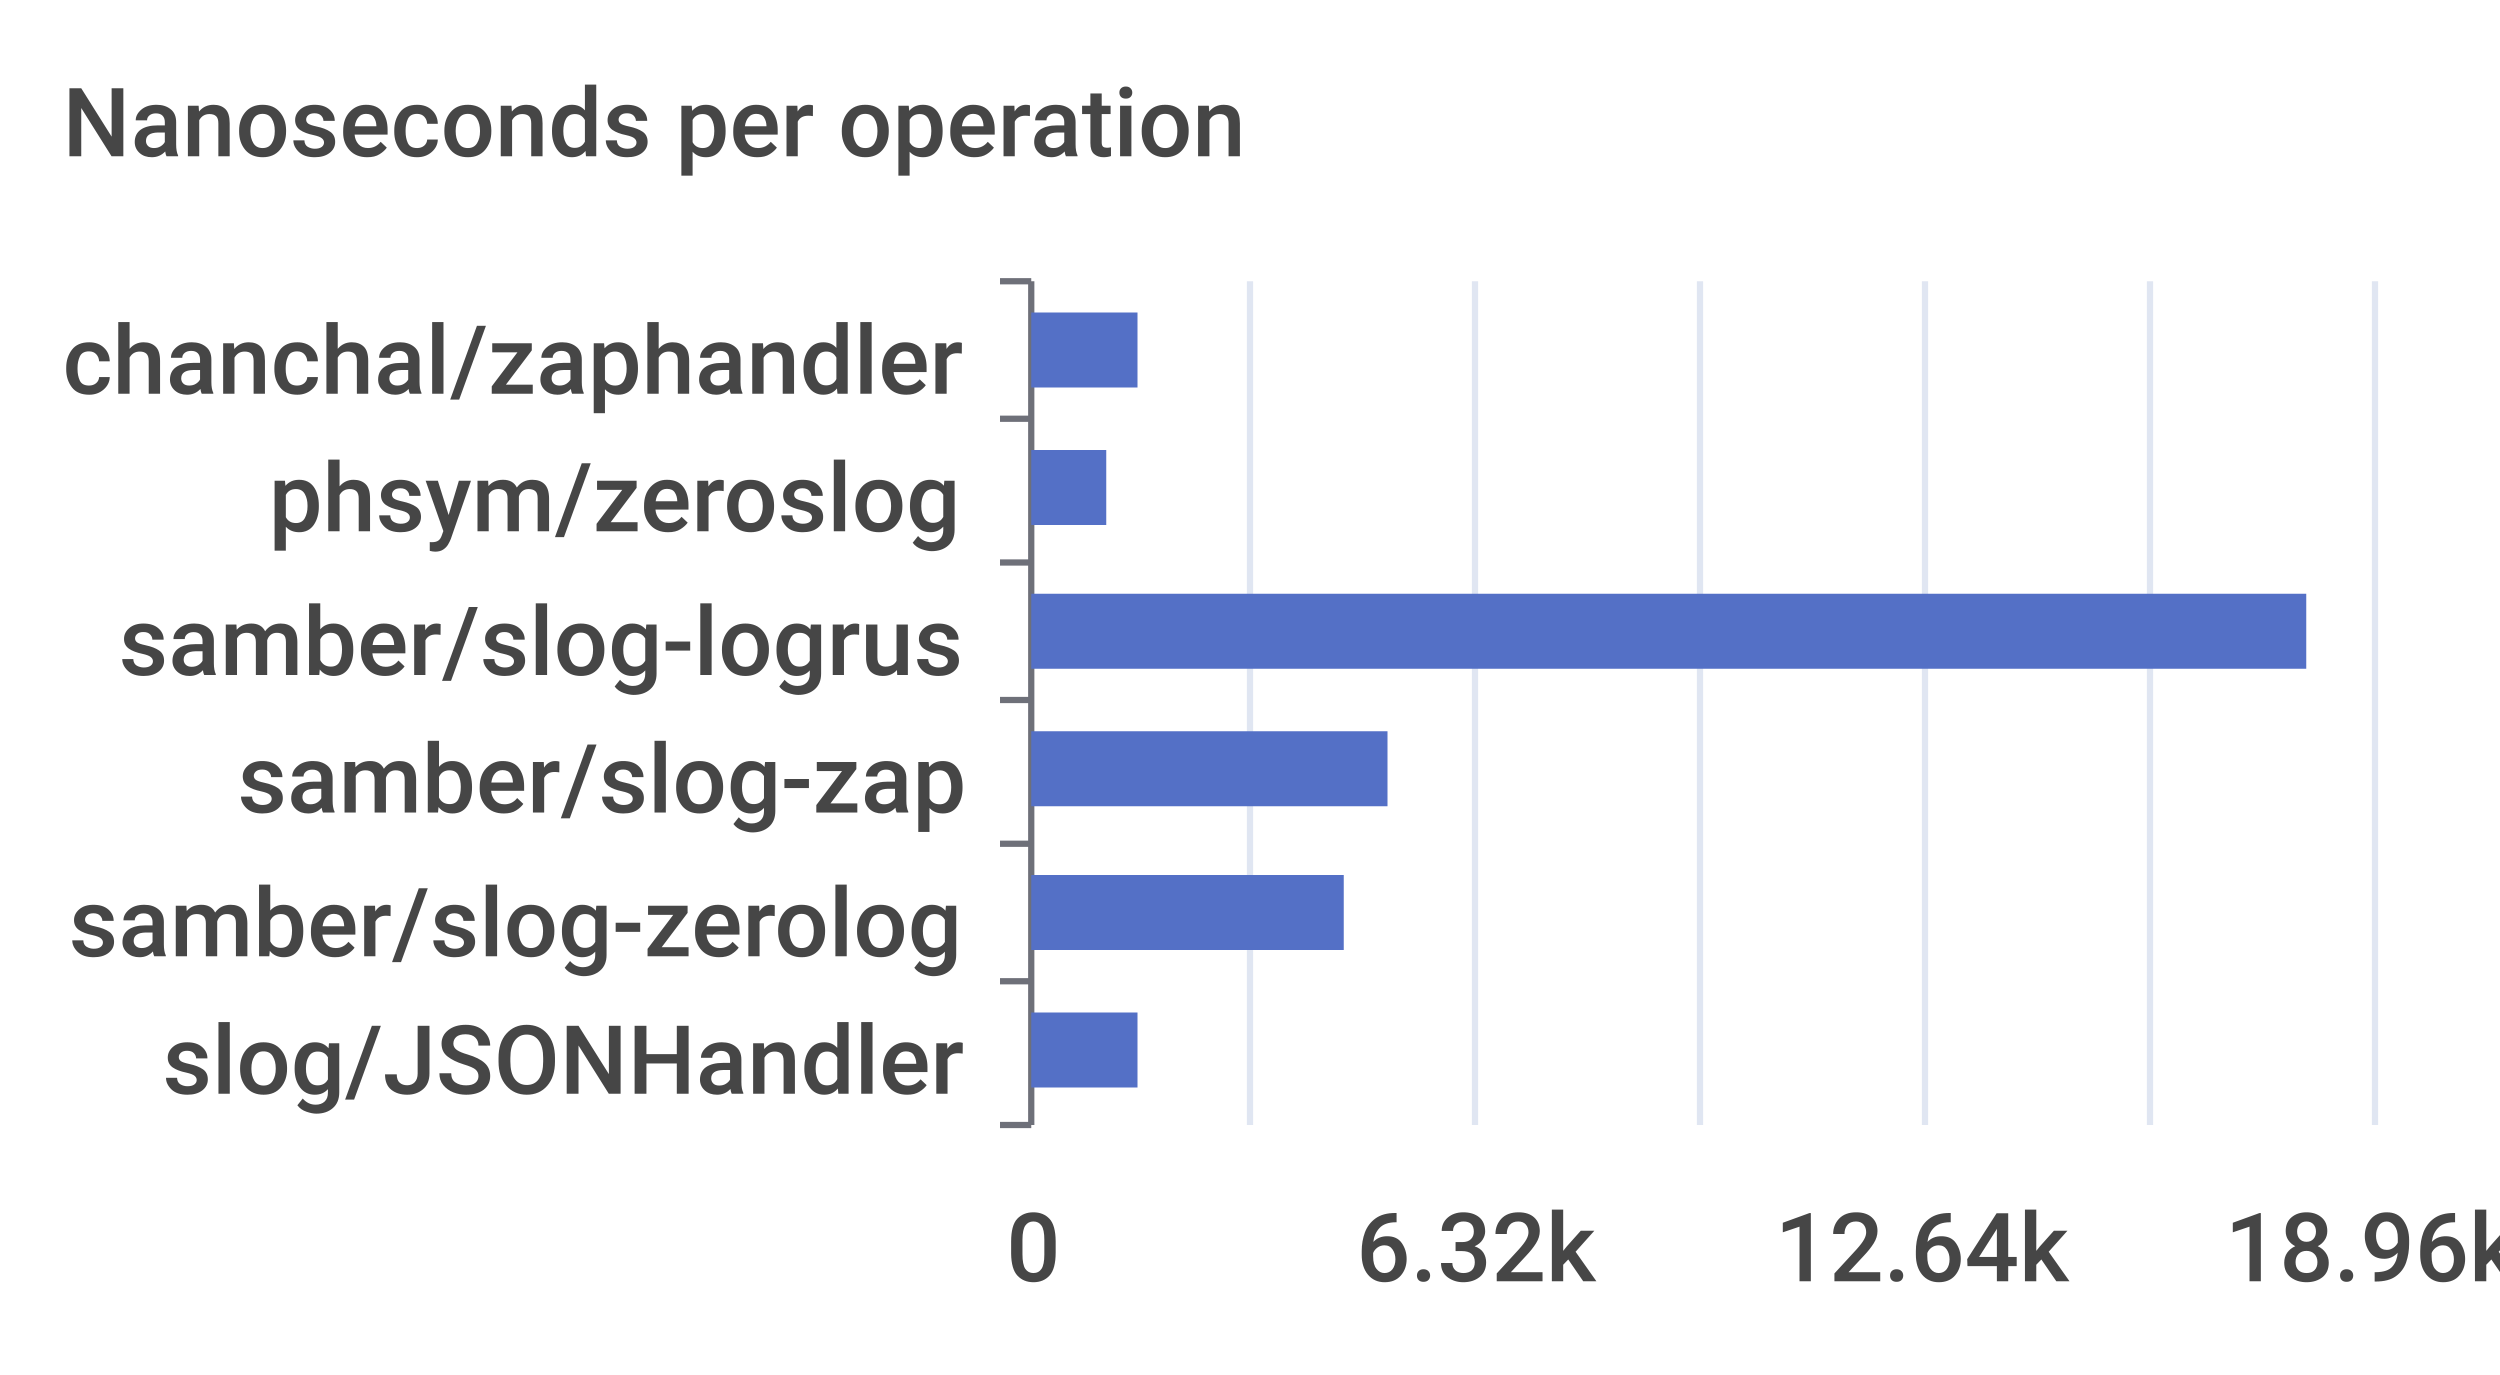
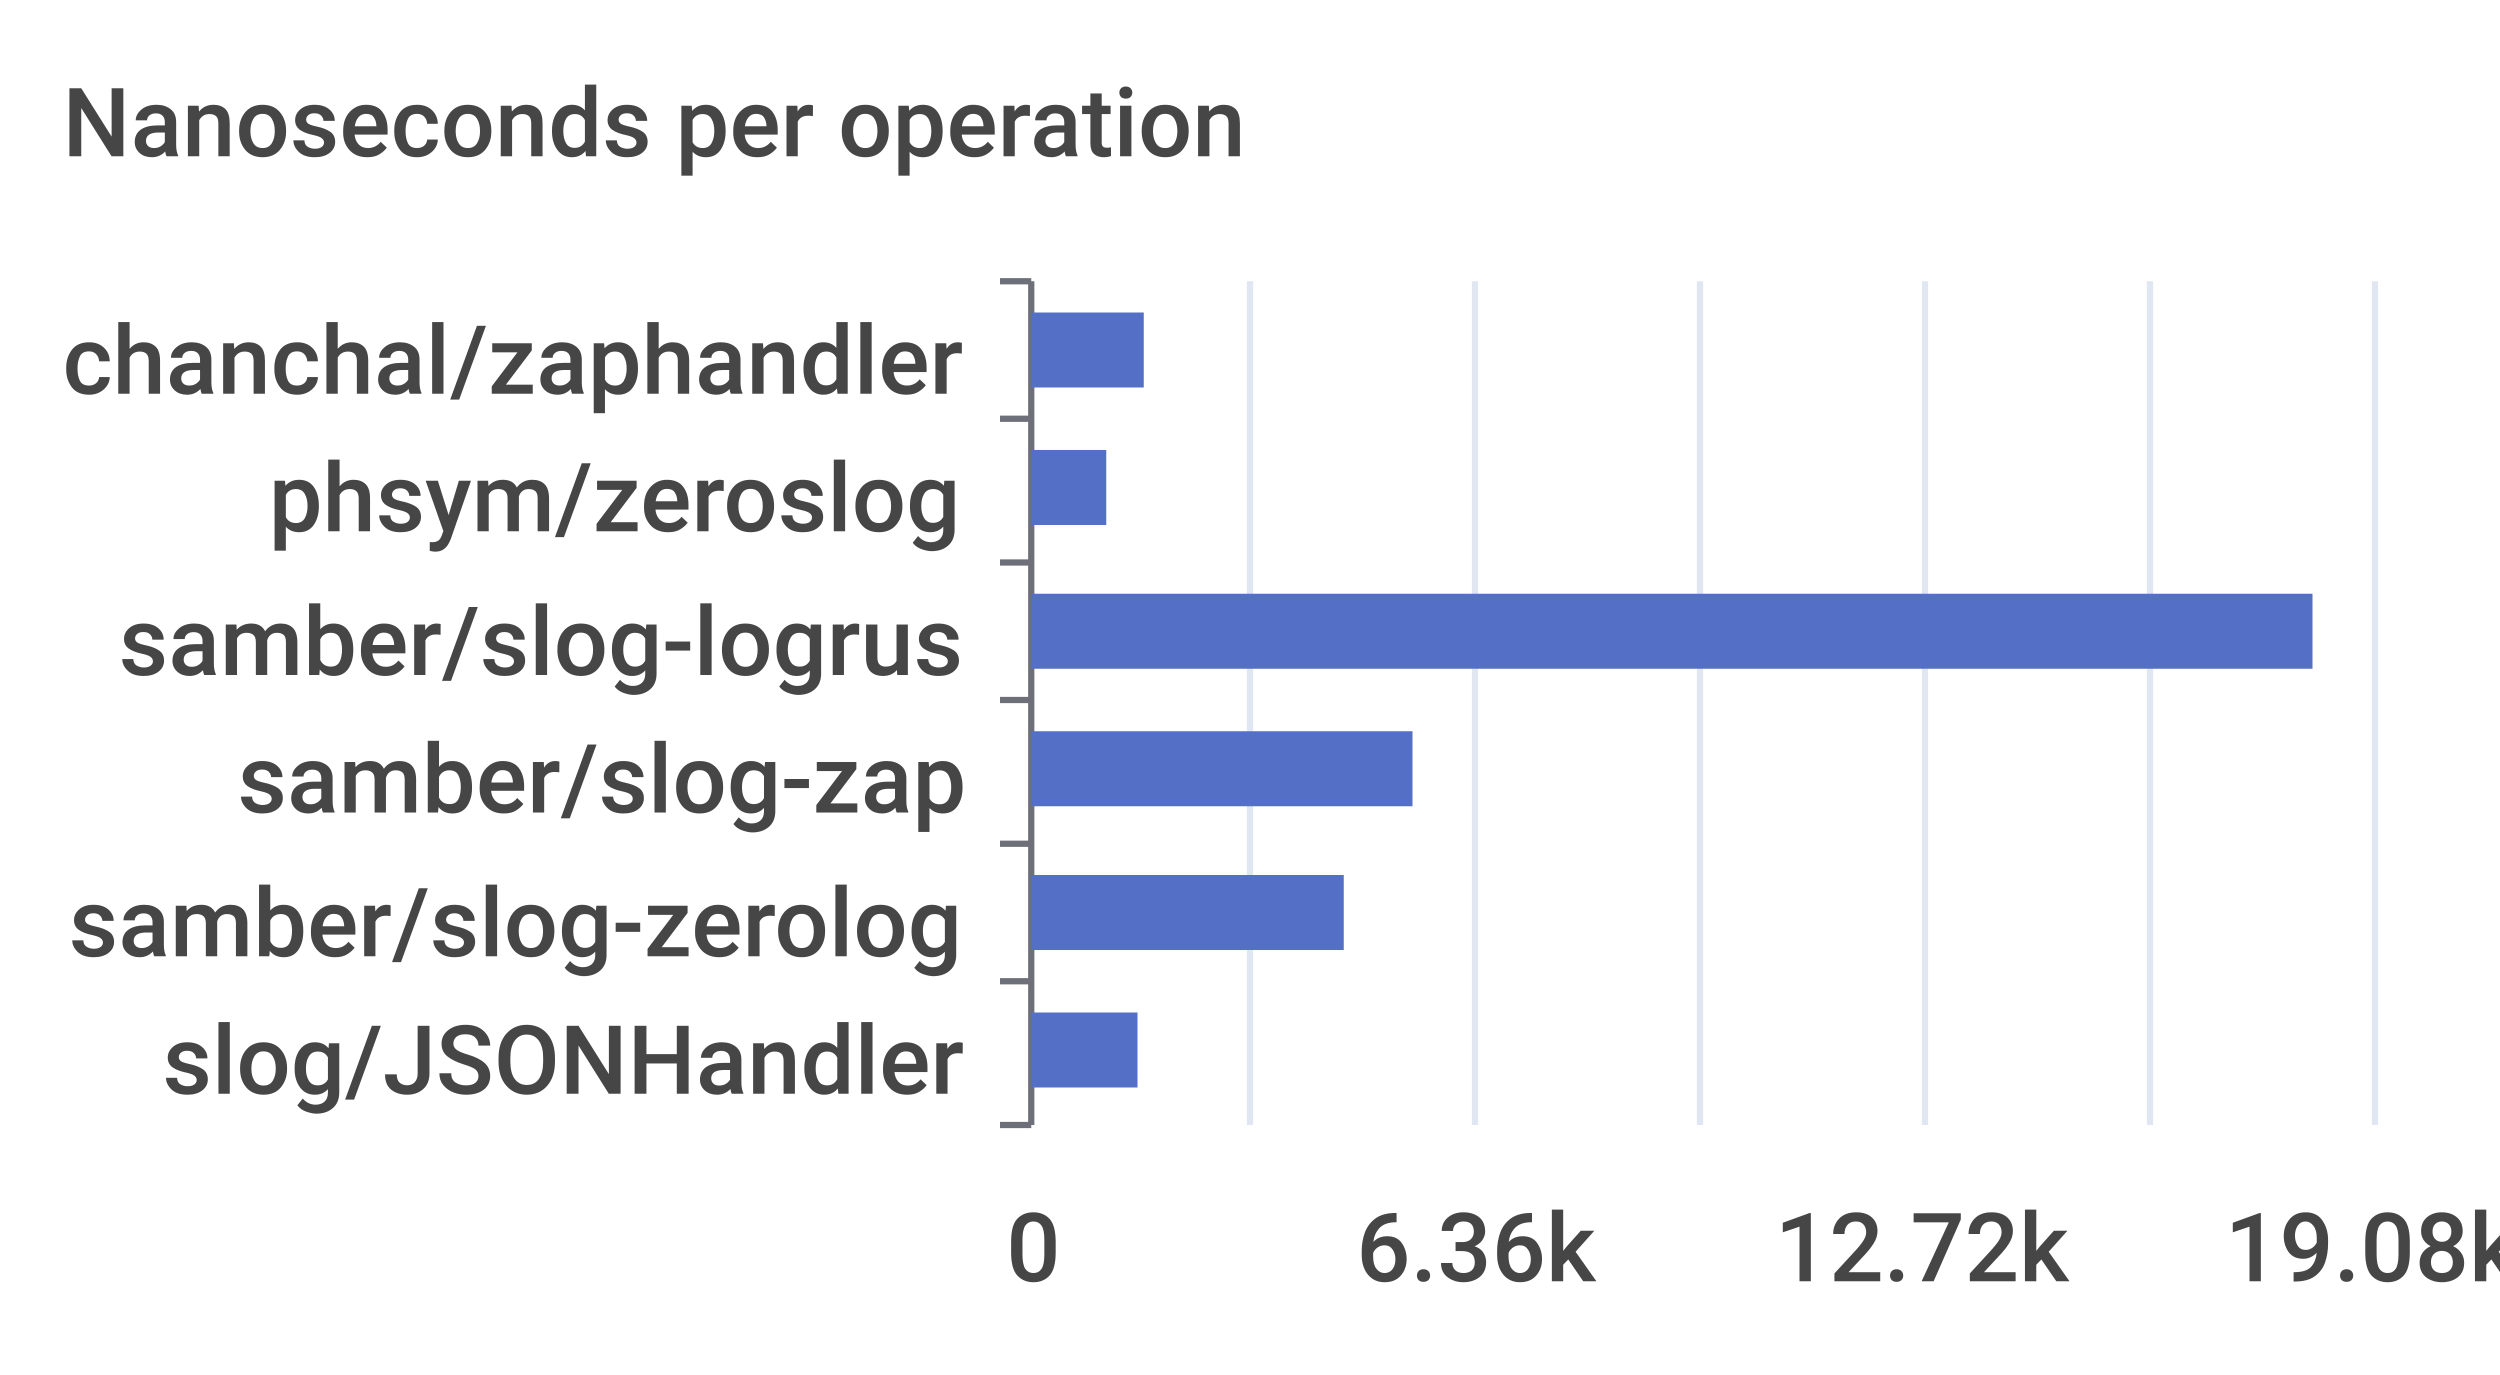
<svg xmlns="http://www.w3.org/2000/svg" width="400" height="220">\n<path d="M 0 0 L 400 0 L 400 220 L 0 220 L 0 0" style="stroke-width:0;stroke:none;fill:rgba(255,255,255,1.0)" />
  <text x="10" y="25" style="stroke-width:0;stroke:none;fill:rgba(70,70,70,1.0);font-size:15.3px;font-family:'Roboto Medium',sans-serif">Nanoseconds per operation</text>
  <path d="M 160 45 L 165 45" style="stroke-width:1;stroke:rgba(110,112,121,1.0);fill:none" />
  <path d="M 160 67 L 165 67" style="stroke-width:1;stroke:rgba(110,112,121,1.0);fill:none" />
  <path d="M 160 90 L 165 90" style="stroke-width:1;stroke:rgba(110,112,121,1.0);fill:none" />
  <path d="M 160 112 L 165 112" style="stroke-width:1;stroke:rgba(110,112,121,1.0);fill:none" />
  <path d="M 160 135 L 165 135" style="stroke-width:1;stroke:rgba(110,112,121,1.0);fill:none" />
  <path d="M 160 157 L 165 157" style="stroke-width:1;stroke:rgba(110,112,121,1.0);fill:none" />
  <path d="M 160 180 L 165 180" style="stroke-width:1;stroke:rgba(110,112,121,1.0);fill:none" />
  <path d="M 165 45 L 165 180" style="stroke-width:1;stroke:rgba(110,112,121,1.0);fill:none" />
  <text x="10" y="63" style="stroke-width:0;stroke:none;fill:rgba(70,70,70,1.0);font-size:15.3px;font-family:'Roboto Medium',sans-serif">chanchal/zaphandler</text>
  <text x="43" y="85" style="stroke-width:0;stroke:none;fill:rgba(70,70,70,1.0);font-size:15.3px;font-family:'Roboto Medium',sans-serif">phsym/zeroslog</text>
  <text x="19" y="108" style="stroke-width:0;stroke:none;fill:rgba(70,70,70,1.0);font-size:15.3px;font-family:'Roboto Medium',sans-serif">samber/slog-logrus</text>
  <text x="38" y="130" style="stroke-width:0;stroke:none;fill:rgba(70,70,70,1.0);font-size:15.3px;font-family:'Roboto Medium',sans-serif">samber/slog-zap</text>
  <text x="11" y="153" style="stroke-width:0;stroke:none;fill:rgba(70,70,70,1.0);font-size:15.3px;font-family:'Roboto Medium',sans-serif">samber/slog-zerolog</text>
  <text x="26" y="175" style="stroke-width:0;stroke:none;fill:rgba(70,70,70,1.0);font-size:15.3px;font-family:'Roboto Medium',sans-serif">slog/JSONHandler</text>
  <text x="161" y="205" style="stroke-width:0;stroke:none;fill:rgba(70,70,70,1.0);font-size:15.3px;font-family:'Roboto Medium',sans-serif">0</text>
-   <text x="217" y="205" style="stroke-width:0;stroke:none;fill:rgba(70,70,70,1.0);font-size:15.3px;font-family:'Roboto Medium',sans-serif">6.32k</text>
-   <text x="284" y="205" style="stroke-width:0;stroke:none;fill:rgba(70,70,70,1.0);font-size:15.3px;font-family:'Roboto Medium',sans-serif">12.64k</text>
-   <text x="356" y="205" style="stroke-width:0;stroke:none;fill:rgba(70,70,70,1.0);font-size:15.3px;font-family:'Roboto Medium',sans-serif">18.96k</text>
+   <text x="217" y="205" style="stroke-width:0;stroke:none;fill:rgba(70,70,70,1.0);font-size:15.3px;font-family:'Roboto Medium',sans-serif">6.36k</text>
+   <text x="284" y="205" style="stroke-width:0;stroke:none;fill:rgba(70,70,70,1.0);font-size:15.3px;font-family:'Roboto Medium',sans-serif">12.72k</text>
+   <text x="356" y="205" style="stroke-width:0;stroke:none;fill:rgba(70,70,70,1.0);font-size:15.3px;font-family:'Roboto Medium',sans-serif">19.08k</text>
  <path d="M 200 45 L 200 180" style="stroke-width:1;stroke:rgba(224,230,242,1.0);fill:none" />
  <path d="M 236 45 L 236 180" style="stroke-width:1;stroke:rgba(224,230,242,1.0);fill:none" />
  <path d="M 272 45 L 272 180" style="stroke-width:1;stroke:rgba(224,230,242,1.0);fill:none" />
  <path d="M 308 45 L 308 180" style="stroke-width:1;stroke:rgba(224,230,242,1.0);fill:none" />
  <path d="M 344 45 L 344 180" style="stroke-width:1;stroke:rgba(224,230,242,1.0);fill:none" />
  <path d="M 380 45 L 380 180" style="stroke-width:1;stroke:rgba(224,230,242,1.0);fill:none" />
  <path d="M 165 162 L 182 162 L 182 174 L 165 174 L 165 162" style="stroke-width:0;stroke:none;fill:rgba(84,112,198,1.0)" />
  <path d="M 165 140 L 215 140 L 215 152 L 165 152 L 165 140" style="stroke-width:0;stroke:none;fill:rgba(84,112,198,1.0)" />
-   <path d="M 165 117 L 222 117 L 222 129 L 165 129 L 165 117" style="stroke-width:0;stroke:none;fill:rgba(84,112,198,1.0)" />
-   <path d="M 165 95 L 369 95 L 369 107 L 165 107 L 165 95" style="stroke-width:0;stroke:none;fill:rgba(84,112,198,1.0)" />
+   <path d="M 165 117 L 226 117 L 226 129 L 165 129 L 165 117" style="stroke-width:0;stroke:none;fill:rgba(84,112,198,1.0)" />
+   <path d="M 165 95 L 370 95 L 370 107 L 165 107 L 165 95" style="stroke-width:0;stroke:none;fill:rgba(84,112,198,1.0)" />
  <path d="M 165 72 L 177 72 L 177 84 L 165 84 L 165 72" style="stroke-width:0;stroke:none;fill:rgba(84,112,198,1.0)" />
-   <path d="M 165 50 L 182 50 L 182 62 L 165 62 L 165 50" style="stroke-width:0;stroke:none;fill:rgba(84,112,198,1.0)" />
+   <path d="M 165 50 L 183 50 L 183 62 L 165 62 L 165 50" style="stroke-width:0;stroke:none;fill:rgba(84,112,198,1.0)" />
</svg>
